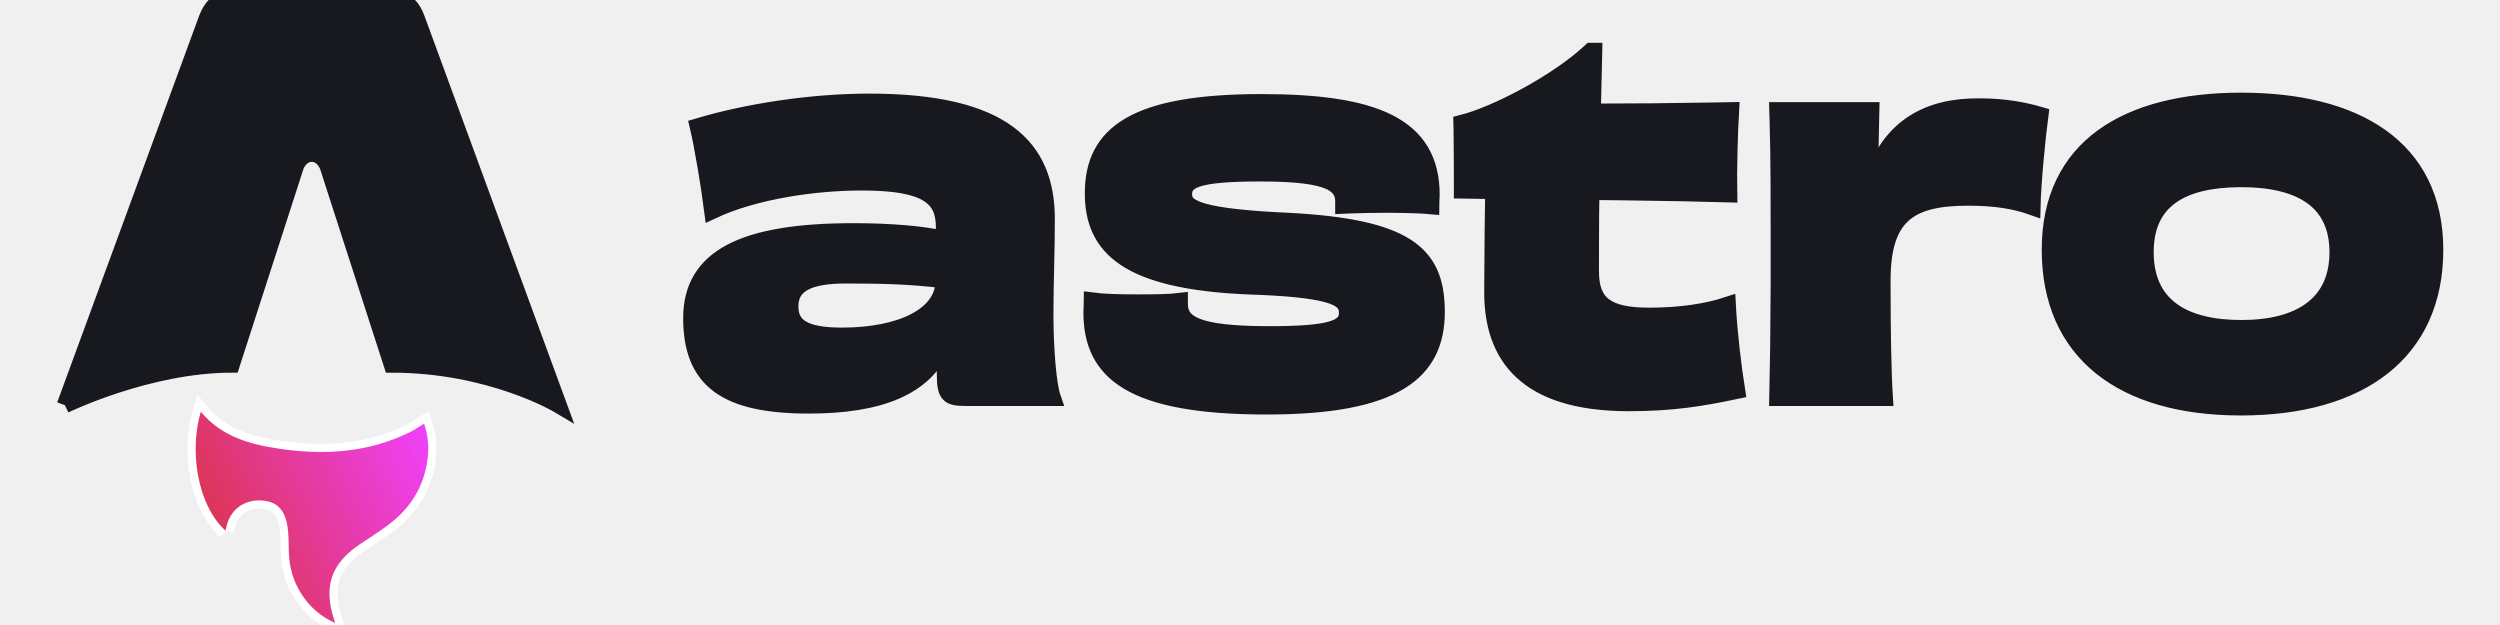
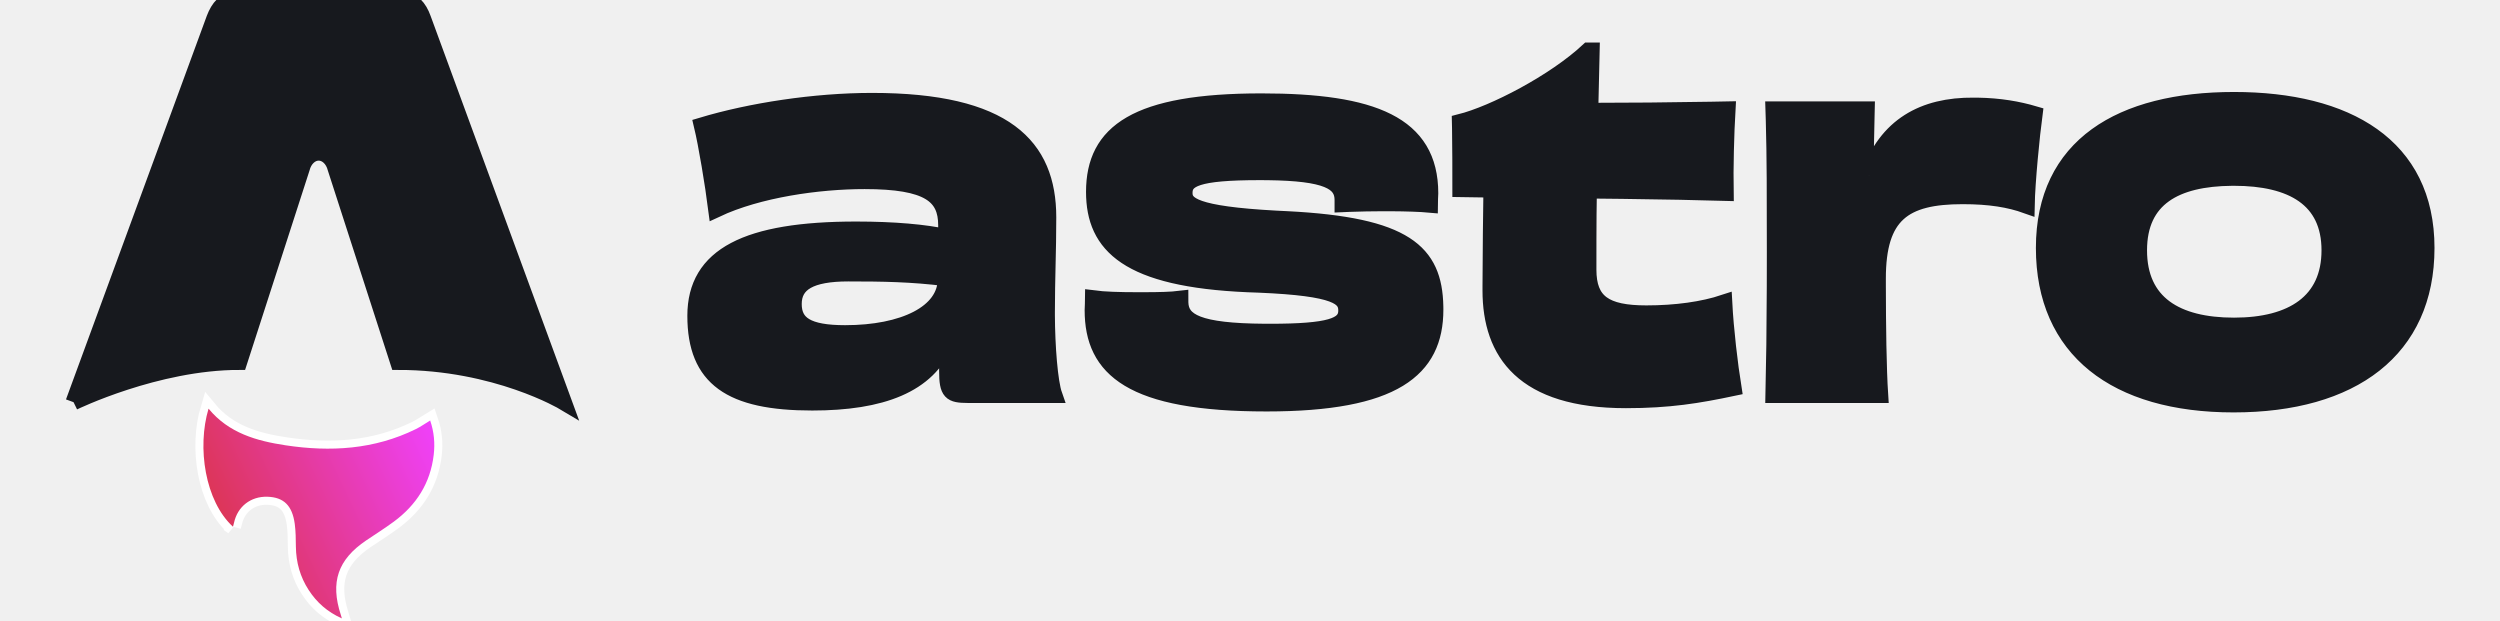
- <svg xmlns="http://www.w3.org/2000/svg" width="200" height="50" viewBox="0 0 512 135">
+ <svg xmlns="http://www.w3.org/2000/svg" width="257.9" height="64" viewBox="0 0 512 135">
  <defs>
    <linearGradient id="SVGKzUzDxWa" x1="0%" x2="116.842%" y1="91.269%" y2="41.115%">
      <stop offset="0%" stop-color="#d83333" />
      <stop offset="100%" stop-color="#f041ff" />
    </linearGradient>
  </defs>
  <path fill="#fff" d="M34.698 114.618c-6.08-5.558-7.854-17.234-5.321-25.693c4.391 5.333 10.476 7.023 16.78 7.976c9.73 1.472 19.286.922 28.325-3.526c1.034-.509 1.99-1.187 3.12-1.872c.847 2.46 1.068 4.944.772 7.473c-.72 6.158-3.785 10.915-8.659 14.52c-1.949 1.442-4.01 2.731-6.024 4.092c-6.184 4.178-7.857 9.08-5.533 16.208c.055.174.105.348.23.772c-3.158-1.413-5.464-3.47-7.221-6.176c-1.856-2.855-2.74-6.014-2.786-9.43c-.023-1.663-.023-3.342-.247-4.98c-.546-3.997-2.422-5.787-5.957-5.89c-3.628-.106-6.498 2.136-7.259 5.669c-.058.27-.142.538-.226.853z" stroke-width="3.5" stroke="#fff" />
  <path fill="url(#SVGKzUzDxWa)" d="M34.698 114.618c-6.08-5.558-7.854-17.234-5.321-25.693c4.391 5.333 10.476 7.023 16.78 7.976c9.73 1.472 19.286.922 28.325-3.526c1.034-.509 1.99-1.187 3.12-1.872c.847 2.46 1.068 4.944.772 7.473c-.72 6.158-3.785 10.915-8.659 14.52c-1.949 1.442-4.01 2.731-6.024 4.092c-6.184 4.178-7.857 9.08-5.533 16.208c.055.174.105.348.23.772c-3.158-1.413-5.464-3.47-7.221-6.176c-1.856-2.855-2.74-6.014-2.786-9.43c-.023-1.663-.023-3.342-.247-4.98c-.546-3.997-2.422-5.787-5.957-5.89c-3.628-.106-6.498 2.136-7.259 5.669c-.058.27-.142.538-.226.853z" />
  <path fill="#17191e" d="M0 87.515s18.002-8.77 36.054-8.77l13.61-42.122c.51-2.037 1.998-3.421 3.678-3.421s3.167 1.384 3.677 3.421l13.61 42.123c21.38 0 36.055 8.769 36.055 8.769S76.106 4.216 76.046 4.049C75.168 1.586 73.686 0 71.69 0H34.997C33 0 31.577 1.586 30.64 4.049C30.574 4.213 0 87.515 0 87.515M189.798 60.72c0 7.382-9.181 11.79-21.894 11.79c-8.275 0-11.2-2.05-11.2-6.356c0-4.51 3.632-6.664 11.905-6.664c7.467 0 13.823.103 21.19 1.025zm.101-9.124c-4.54-1.025-11.402-1.64-19.574-1.64c-23.812 0-35.01 5.639-35.01 18.76c0 13.636 7.667 18.865 25.425 18.865c15.034 0 25.223-3.794 28.957-13.123h.604l-.087 2.016a124 124 0 0 0-.11 3.7l-.003.538c0 4.711.77 5.208 4.483 5.227l18.823.001c-.983-2.795-1.582-10.547-1.613-17.388v-.553c0-7.484.3-13.122.3-20.708c0-15.48-9.28-25.323-38.339-25.323c-12.51 0-26.434 2.153-37.028 5.331c1.008 4.204 2.421 12.713 3.128 18.249c9.181-4.306 22.197-6.151 32.287-6.151c13.922 0 17.757 3.178 17.757 9.636zm50.938 13.43c-2.018.246-4.617.295-7.384.305l-2.1.003c-3.733 0-7.163-.103-9.485-.41c0 .82-.1 1.743-.1 2.563c0 12.815 8.375 20.298 37.836 20.298c27.745 0 36.725-7.38 36.725-20.4l-.008-.731c-.239-11.812-6.471-17.647-32.278-18.953l-2.416-.12c-17.824-.967-19.803-3.071-19.88-5.465l-.002-.156c0-2.973 2.623-4.511 16.345-4.511l1.748.01c12.795.158 16.312 2.11 16.312 6.038v.923l1.393-.06a217 217 0 0 1 7.432-.144l1.744.003c3.178.02 6.426.121 8.4.303c0-.922.1-1.742.1-2.46c0-15.07-12.511-19.991-36.725-19.991c-27.242 0-36.424 6.664-36.424 19.683c0 11.688 7.366 18.967 33.498 20.094l2.393.088c17.056.714 18.997 2.808 18.997 5.653l-.009.272c-.181 2.988-3.51 4.342-16.639 4.342l-1.187-.005c-14.359-.107-18.185-2.206-18.284-6.386zM329.63 11c-7.365 6.869-20.582 13.737-27.947 15.583l.029 1.296c.072 3.93.072 9.867.072 13.261l6.76.103l-.12 9.573c-.045 4.213-.078 8.325-.082 11.62v.746c0 13.635 7.162 23.887 29.46 23.887c9.384 0 15.64-1.025 23.408-2.666c-.807-5.023-1.715-12.712-2.018-18.556c-4.64 1.538-10.492 2.358-16.95 2.358c-8.98 0-12.612-2.46-12.612-9.534l.005-6.548c.008-3.724.032-7.283.096-10.675l7.22.077c8.915.112 17.207.274 22.544.436c-.101-5.332.1-13.02.403-18.146l-3.499.068c-8.848.16-18.353.24-26.365.24L330.336 11zm61.068 27.167l-.807-.102l.28-13.304l.022-.946h-20.28l.071 2.274c.232 8.12.232 16.698.232 28.789l-.013 7.472c-.032 9.386-.129 16.62-.29 23.591h23.206c-.378-5.754-.49-15.187-.503-23.598l-.002-1.724c0-13.943 5.65-17.94 18.464-17.94c5.954 0 10.191.717 13.924 2.05c.101-5.229 1.11-15.378 1.714-19.89c-3.62-1.064-7.601-1.763-12.367-1.838l-.85-.006c-10.997-.103-19.068 4.408-22.8 15.172m100.215 16.3c0 11.175-8.071 16.404-20.784 16.404c-12.611 0-20.683-4.921-20.683-16.403c0-11.333 7.962-15.675 20.198-15.786l.485-.002c12.612 0 20.784 4.613 20.784 15.788M512 53.955c0-22.246-17.354-32.19-41.87-32.19c-24.618 0-41.367 9.944-41.367 32.19c0 22.144 15.638 34.037 41.265 34.037c25.83 0 41.972-11.893 41.972-34.037" stroke-width="3.5" stroke="#17191e" />
</svg>
